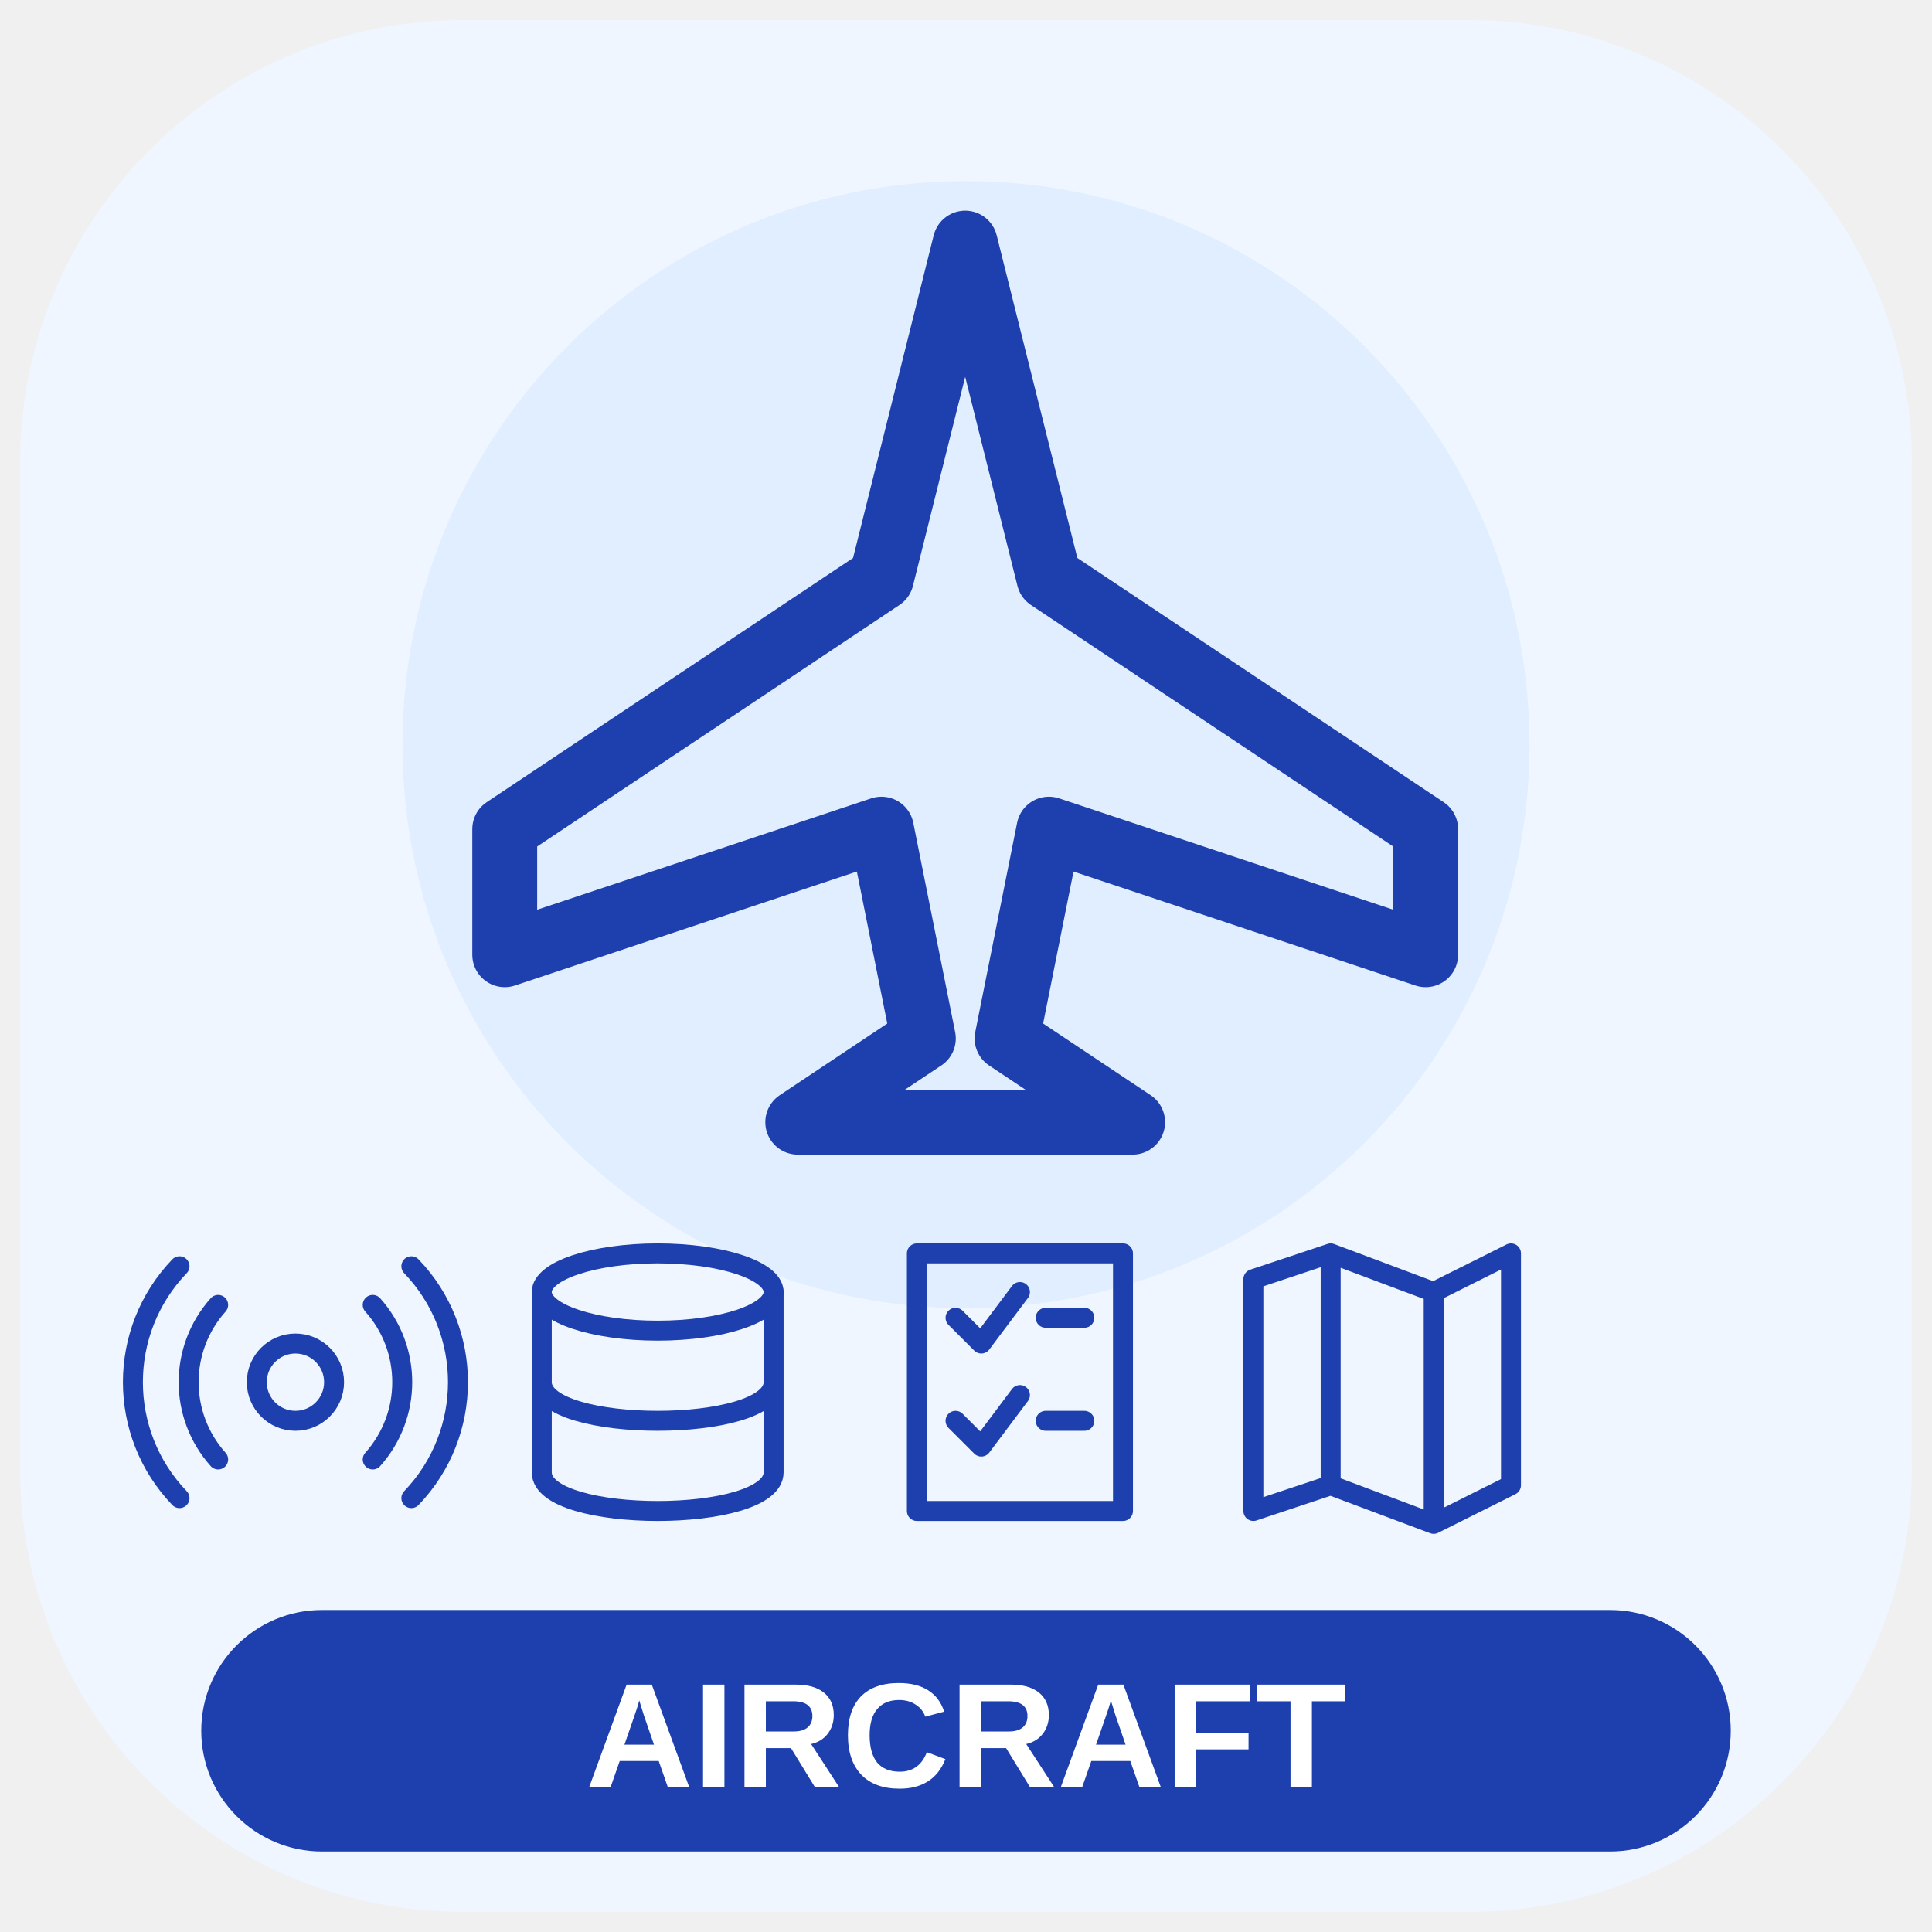
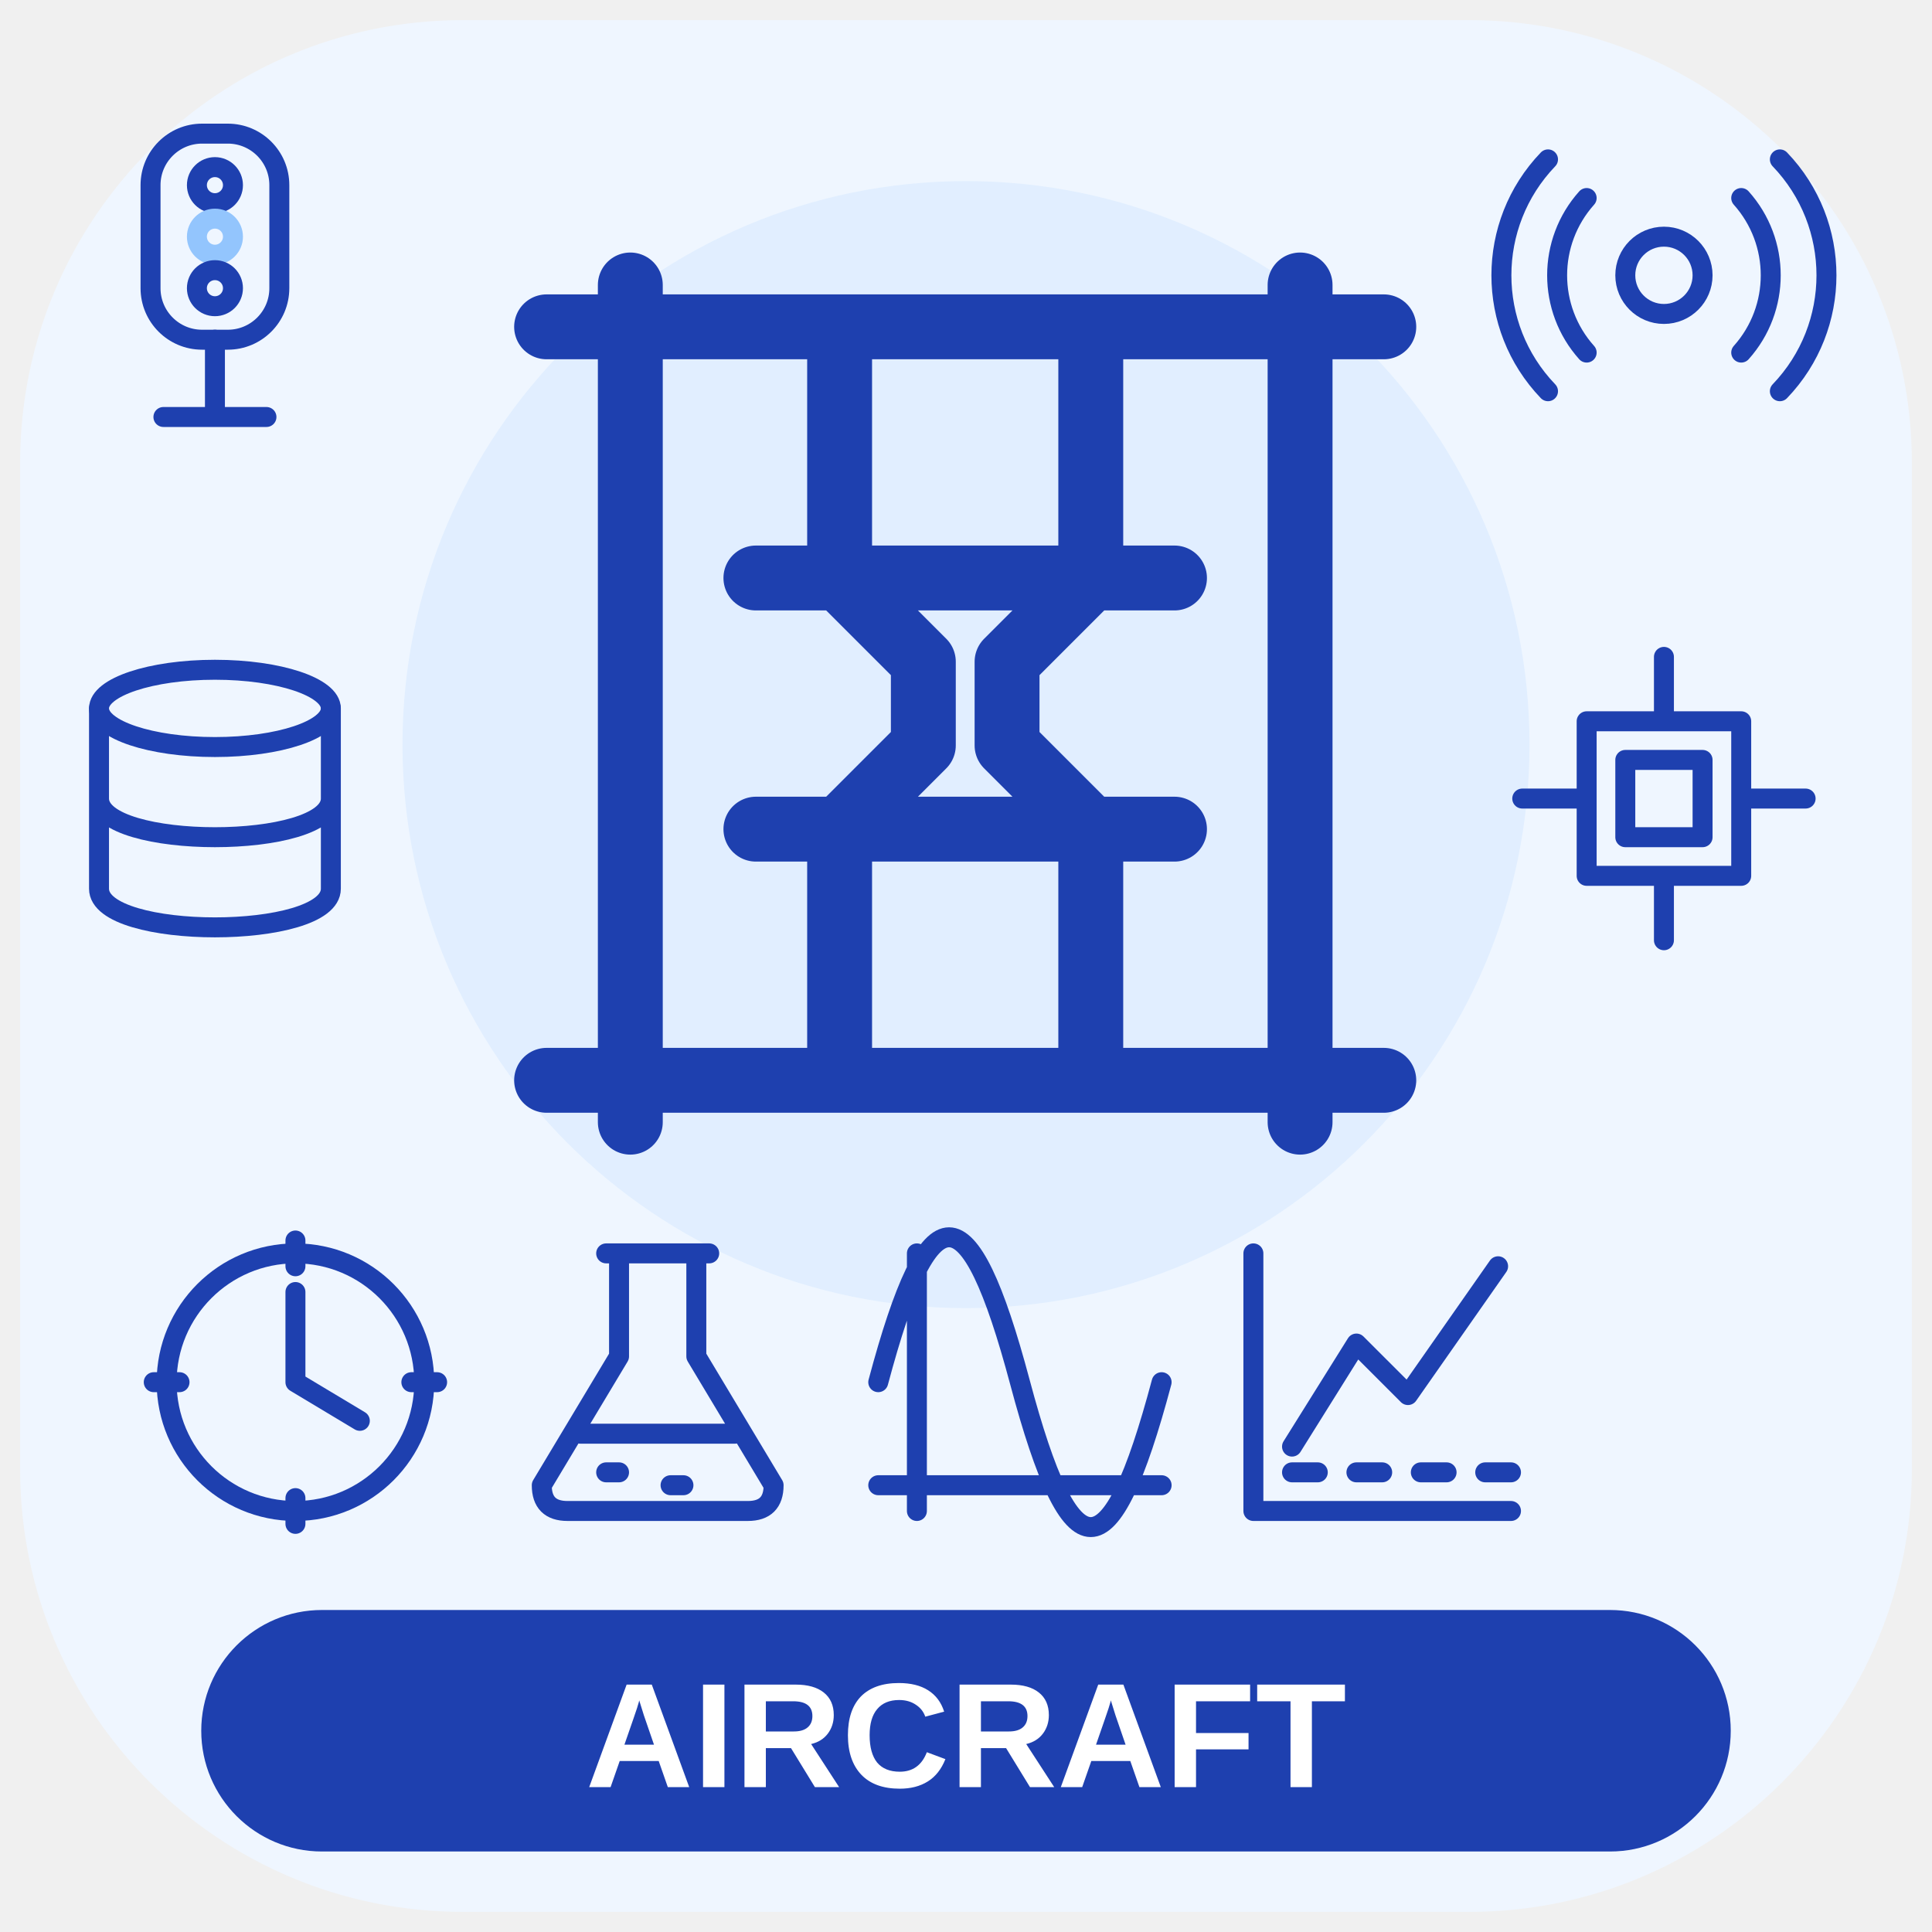
<svg xmlns="http://www.w3.org/2000/svg" viewBox="0 0 96 96" role="img">
  <rect x="1" y="1" width="94" height="94" rx="22" fill="#eff6ff" />
  <circle cx="48" cy="37" r="28" fill="#93c5fd" fill-opacity=".16" />
  <g transform="translate(23 10) scale(2.08)">
    <g fill="none" stroke-width="1.55" stroke-linecap="round" stroke-linejoin="round">
-       <path d="m12 1 2 8 9 6v3l-9-3-1 5 3 2H8l3-2-1-5-9 3v-3l9-6z" stroke="#1e40af" />
+       <path d="M4 2v20M20 2v20M2 3h20M2 21h20M9 3v6l2 2v2l-2 2v6M15 3v6l-2 2v2l2 2v6M7 9h10M7 15h10" stroke="#1e40af" />
    </g>
  </g>
  <g transform="translate(7 61) scale(.64)">
+     <g fill="none" stroke-width="1.55" stroke-linecap="round" stroke-linejoin="round">
+       <circle cx="12" cy="12" r="10" stroke="#1e40af" />
+       <path d="M12 5v7l5 3M12 1v2M1 12h2M12 21v2m9-11h2" stroke="#1e40af" />
+     </g>
+   </g>
+   <g transform="translate(25 61) scale(.64)">
+     <g fill="none" stroke-width="1.55" stroke-linecap="round" stroke-linejoin="round">
+       <path d="M8 2h8M9 2v8L3 20q0 2 2 2h14q2 0 2-2l-6-10V2M6 16h12M8 19h1m4 1h1" stroke="#1e40af" />
+     </g>
+   </g>
+   <g transform="translate(43 61) scale(.64)">
+     <g fill="none" stroke-width="1.55" stroke-linecap="round" stroke-linejoin="round">
+       <path d="M1 12c4-15 7-15 11 0s7 15 11 0M1 20h22M4 22V2" stroke="#1e40af" />
+     </g>
+   </g>
+   <g transform="translate(61 61) scale(.64)">
+     <g fill="none" stroke-width="1.55" stroke-linecap="round" stroke-linejoin="round">
+       <path d="M2 2v20h20M5 17l5-8 4 4 7-10M5 19h2m3 0h2m3 0h2m3 0h2" stroke="#1e40af" />
+     </g>
+   </g>
+   <g transform="translate(75 6) scale(.64)">
    <g fill="none" stroke-width="1.55" stroke-linecap="round" stroke-linejoin="round">
      <circle cx="12" cy="12" r="3" stroke="#1e40af" />
      <path d="M6 6a9 9 0 0 0 0 12M18 6a9 9 0 0 1 0 12M3 3a13 13 0 0 0 0 18M21 3a13 13 0 0 1 0 18" stroke="#1e40af" />
    </g>
  </g>
-   <g transform="translate(25 61) scale(.64)">
+   <g transform="translate(3 6) scale(.64)">
+     <g fill="none" stroke-width="1.55" stroke-linecap="round" stroke-linejoin="round">
+       <rect x="7" y="1" width="10" height="16" rx="4" stroke="#1e40af" />
+       <circle cx="12" cy="5" r="1.4" stroke="#1e40af" />
+       <circle cx="12" cy="9" r="1.4" stroke="#93c5fd" />
+       <circle cx="12" cy="13" r="1.4" stroke="#1e40af" />
+       <path d="M12 17v6M8 23h8" stroke="#1e40af" />
+     </g>
+   </g>
+   <g transform="translate(75 32) scale(.64)">
+     <g fill="none" stroke-width="1.55" stroke-linecap="round" stroke-linejoin="round">
+       <path d="M12 1v5m0 12v5M1 12h5m12 0h5M6 6h12v12H6zM9 9h6v6H9z" stroke="#1e40af" />
+     </g>
+   </g>
+   <g transform="translate(3 32) scale(.64)">
    <g fill="none" stroke-width="1.55" stroke-linecap="round" stroke-linejoin="round">
      <ellipse cx="12" cy="5" rx="9" ry="3" stroke="#1e40af" />
      <path d="M3 5v14c0 4 18 4 18 0V5M3 12c0 4 18 4 18 0" stroke="#1e40af" />
    </g>
  </g>
-   <g transform="translate(43 61) scale(.64)">
-     <g fill="none" stroke-width="1.55" stroke-linecap="round" stroke-linejoin="round">
-       <path d="M4 2h16v20H4zM7 7l2 2 3-4M14 7h3M7 15l2 2 3-4M14 15h3" stroke="#1e40af" />
-     </g>
-   </g>
-   <g transform="translate(61 61) scale(.64)">
-     <g fill="none" stroke-width="1.55" stroke-linecap="round" stroke-linejoin="round">
-       <path d="m2 4 6-2 8 3 6-3v18l-6 3-8-3-6 2zM8 2v18M16 5v18" stroke="#1e40af" />
-     </g>
-   </g>
  <rect x="10" y="80" width="76" height="12" rx="6" fill="#1e40af" />
  <text x="48" y="88.8" text-anchor="middle" font-family="Arial,sans-serif" font-weight="700" font-size="7.4" fill="white">AIRCRAFT</text>
</svg>
